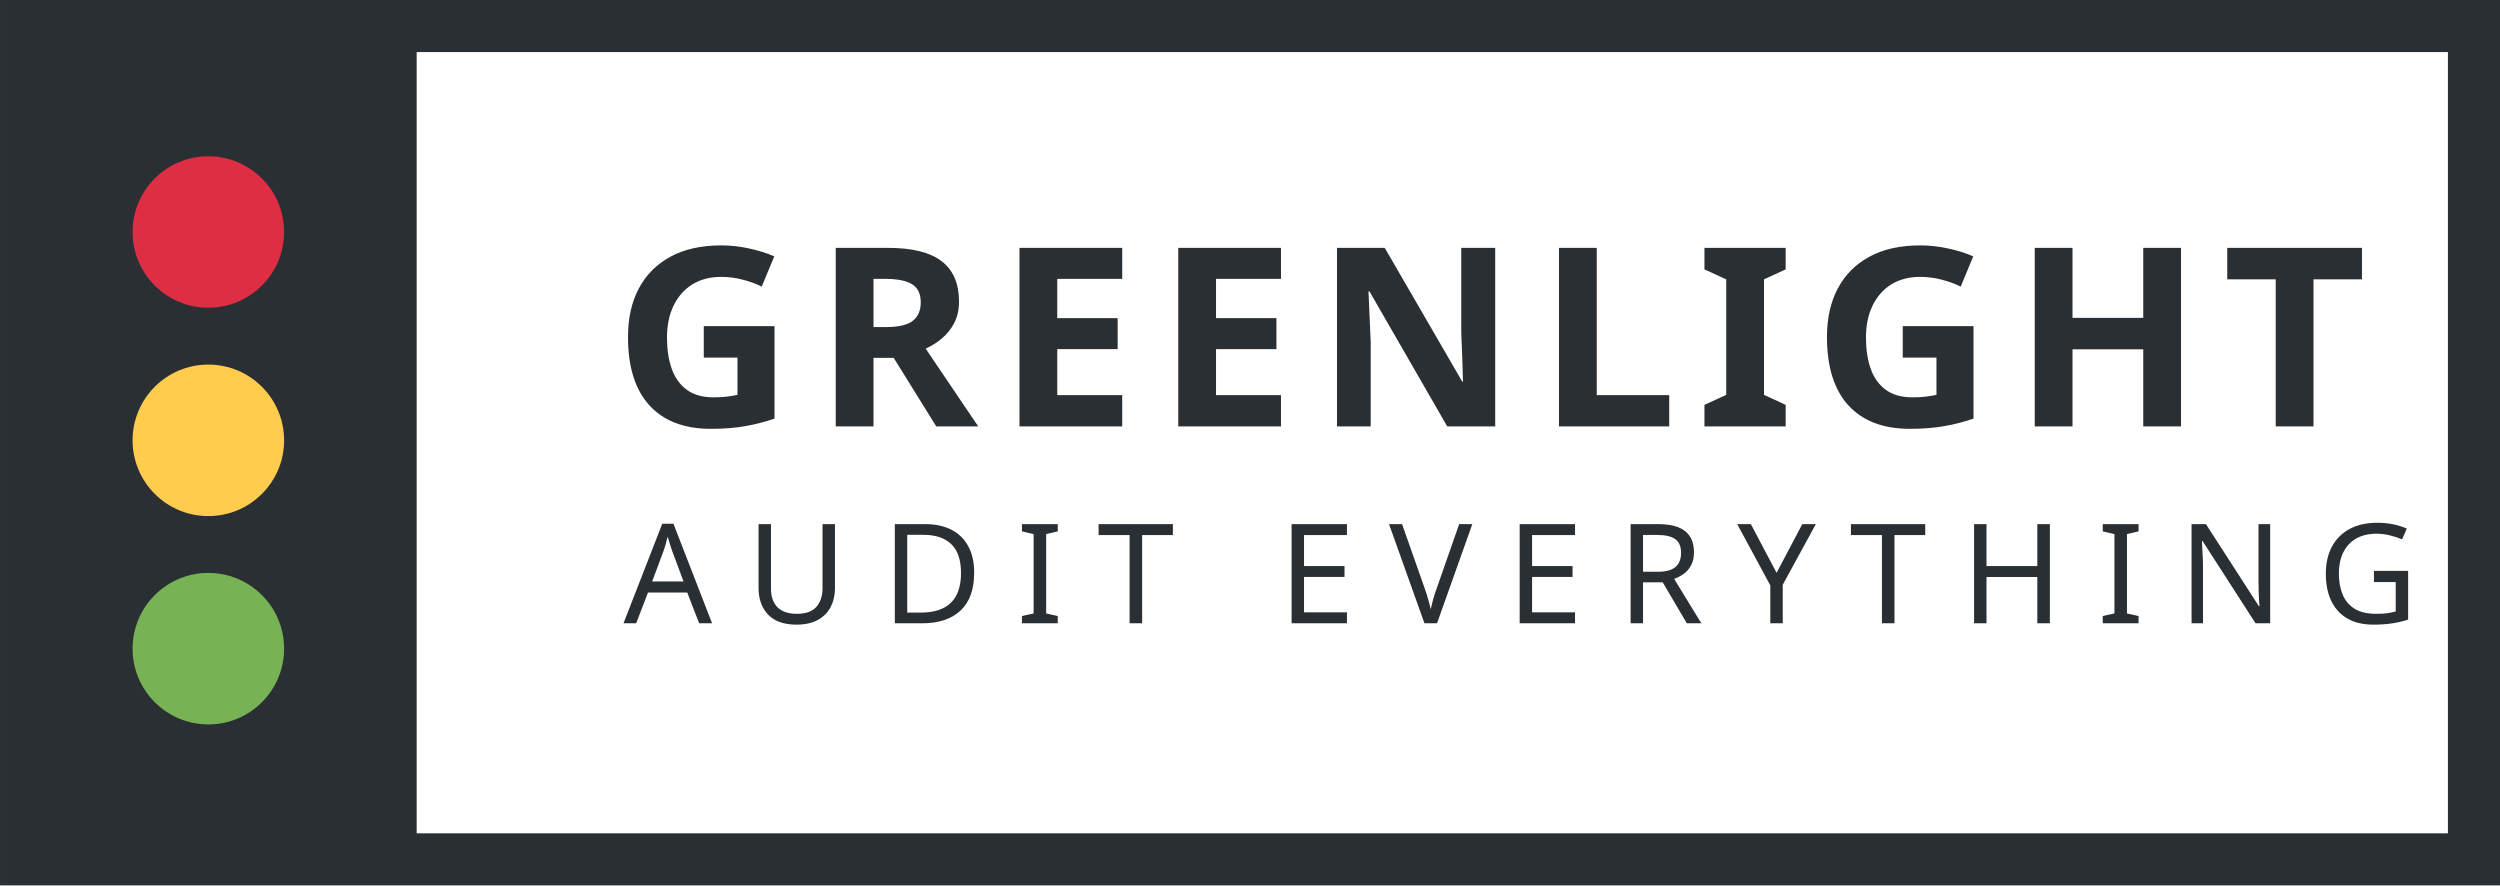
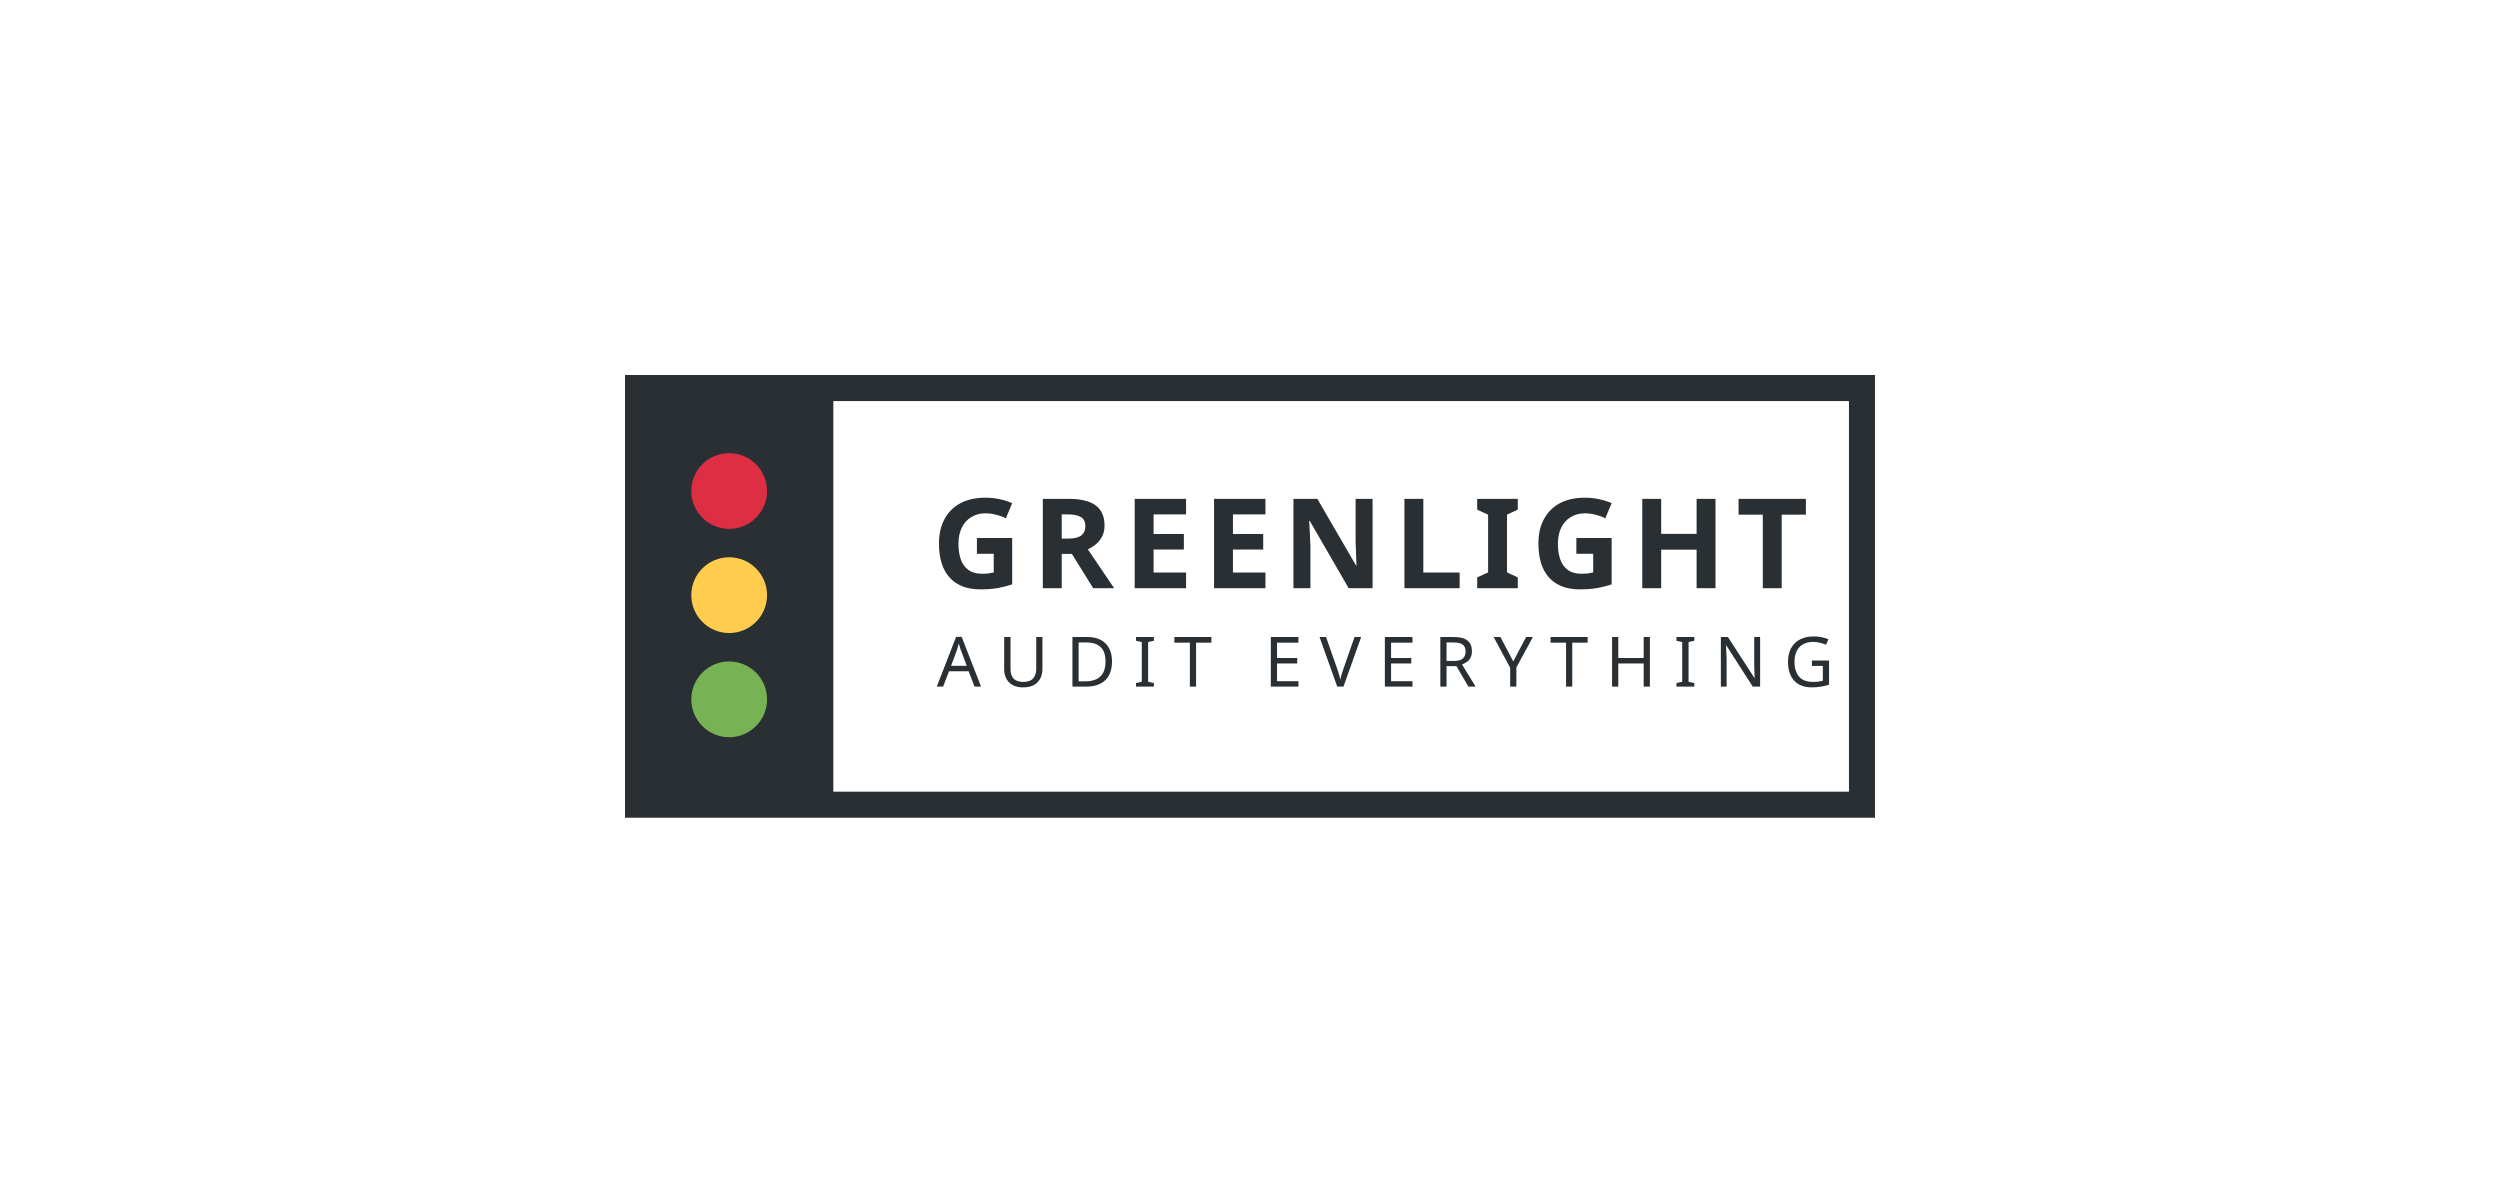
- <svg xmlns="http://www.w3.org/2000/svg" width="317.5mm" height="112.448mm" viewBox="0 0 317.5 112.448" version="1.1" id="svg8">
+ <svg xmlns="http://www.w3.org/2000/svg" width="1000" height="477.083" viewBox="0 0 264.583 126.228" version="1.1" id="svg8">
  <defs id="defs2" />
-   <g id="layer1" transform="translate(-5.291668,-191.1667)">
-     <path style="fill:#292f33;fill-opacity:1;stroke-width:0.257" d="M 5.292,191.167 V 303.615 H 322.792 V 191.167 Z m 52.917,6.615 H 316.177 v 99.219 H 58.208 Z" id="rect10" />
-     <path style="fill:#77b255;stroke-width:0.169" d="m 31.75,263.927 c 5.316,0 9.623,4.308 9.623,9.621 0,5.313 -4.308,9.621 -9.623,9.621 -5.313,0 -9.621,-4.309 -9.621,-9.621 0,-5.314 4.308,-9.621 9.621,-9.621" id="path4917" />
-     <path style="fill:#ffcc4d;stroke-width:0.169" d="m 31.75,237.468 c 5.316,0 9.623,4.308 9.623,9.621 0,5.313 -4.308,9.621 -9.623,9.621 -5.313,0 -9.621,-4.308 -9.621,-9.621 0,-5.312 4.308,-9.621 9.621,-9.621" id="path4919" />
-     <path style="fill:#dd2e44;stroke-width:0.169" d="m 31.75,211.01 c 5.316,0 9.623,4.308 9.623,9.621 0,5.313 -4.308,9.621 -9.623,9.621 -5.313,0 -9.621,-4.308 -9.621,-9.622 0,-5.313 4.308,-9.621 9.621,-9.621" id="path4921" />
+   <g id="layer1" transform="translate(60.85417,-217.0738)">
+     <path style="fill:#292f33;fill-opacity:1;stroke-width:0.107" d="m 5.292,256.761 v 46.853 H 137.583 v -46.853 z m 22.049,2.756 H 134.827 v 41.341 H 27.34 Z" id="rect10" />
+     <path style="fill:#77b255;stroke-width:0.07" d="m 16.316,287.078 c 2.215,0 4.01,1.795 4.01,4.009 0,2.214 -1.795,4.009 -4.01,4.009 -2.214,0 -4.009,-1.796 -4.009,-4.009 0,-2.214 1.795,-4.009 4.009,-4.009" id="path4917" />
+     <path style="fill:#ffcc4d;stroke-width:0.07" d="m 16.316,276.053 c 2.215,0 4.01,1.795 4.01,4.009 0,2.214 -1.795,4.009 -4.01,4.009 -2.214,0 -4.009,-1.795 -4.009,-4.009 0,-2.213 1.795,-4.009 4.009,-4.009" id="path4919" />
+     <path style="fill:#dd2e44;stroke-width:0.07" d="m 16.316,265.03 c 2.215,0 4.01,1.795 4.01,4.009 0,2.214 -1.795,4.009 -4.01,4.009 -2.214,0 -4.009,-1.795 -4.009,-4.009 0,-2.214 1.795,-4.009 4.009,-4.009" id="path4921" />
    <flowRoot xml:space="preserve" id="flowRoot4963" style="font-style:normal;font-weight:normal;font-size:40px;line-height:1.25;font-family:sans-serif;letter-spacing:0px;word-spacing:0px;fill:#000000;fill-opacity:1;stroke:none" transform="matrix(0.2645833,0,0,0.2645833,5.291666,196.4583)">
      <flowRegion id="flowRegion4965">
        <rect id="rect4967" width="560" height="100" x="260" y="60" />
      </flowRegion>
      <flowPara id="flowPara4969" />
    </flowRoot>
-     <text xml:space="preserve" style="font-style:normal;font-weight:normal;font-size:14.281px;line-height:1.25;font-family:sans-serif;letter-spacing:0px;word-spacing:0px;fill:#000000;fill-opacity:1;stroke:none;stroke-width:0.357" x="83.203" y="245.316" id="text4983">
-       <tspan x="83.203" y="245.316" id="tspan4981" style="font-style:normal;font-variant:normal;font-weight:bold;font-stretch:normal;font-size:31.75px;font-family:'Source Sans Pro';-inkscape-font-specification:'Source Sans Pro, Bold';font-variant-ligatures:normal;font-variant-caps:normal;font-variant-numeric:normal;font-feature-settings:normal;text-align:start;letter-spacing:2.381px;writing-mode:lr-tb;text-anchor:start;fill:#292f33;fill-opacity:1;stroke-width:0.357">
-         <tspan x="83.203" y="245.316" style="font-style:normal;font-variant:normal;font-weight:bold;font-stretch:normal;font-size:31.75px;font-family:'Source Sans Pro';-inkscape-font-specification:'Source Sans Pro, Bold';font-variant-ligatures:normal;font-variant-caps:normal;font-variant-numeric:normal;font-feature-settings:normal;text-align:start;letter-spacing:2.381px;writing-mode:lr-tb;text-anchor:start;fill:#292f33;fill-opacity:1;stroke-width:0.357" id="tspan4979">GREENLIGHT</tspan>
+     <text xml:space="preserve" style="font-style:normal;font-weight:normal;font-size:5.951px;line-height:1.25;font-family:sans-serif;letter-spacing:0px;word-spacing:0px;fill:#000000;fill-opacity:1;stroke:none;stroke-width:0.149" x="37.755" y="279.324" id="text4983">
+       <tspan x="37.755" y="279.324" id="tspan4981" style="font-style:normal;font-variant:normal;font-weight:bold;font-stretch:normal;font-size:13.229px;font-family:'Source Sans Pro';-inkscape-font-specification:'Source Sans Pro, Bold';font-variant-ligatures:normal;font-variant-caps:normal;font-variant-numeric:normal;font-feature-settings:normal;text-align:start;letter-spacing:0.992px;writing-mode:lr-tb;text-anchor:start;fill:#292f33;fill-opacity:1;stroke-width:0.149">
+         <tspan x="37.755" y="279.324" style="font-style:normal;font-variant:normal;font-weight:bold;font-stretch:normal;font-size:13.229px;font-family:'Source Sans Pro';-inkscape-font-specification:'Source Sans Pro, Bold';font-variant-ligatures:normal;font-variant-caps:normal;font-variant-numeric:normal;font-feature-settings:normal;text-align:start;letter-spacing:0.992px;writing-mode:lr-tb;text-anchor:start;fill:#292f33;fill-opacity:1;stroke-width:0.149" id="tspan4979">GREENLIGHT</tspan>
      </tspan>
    </text>
-     <text xml:space="preserve" style="font-style:normal;font-weight:normal;font-size:10.583px;line-height:1.25;font-family:sans-serif;letter-spacing:4.313px;word-spacing:0px;fill:#000000;fill-opacity:1;stroke:none;stroke-width:0.265" x="84.477" y="270.324" id="text4987">
-       <tspan id="tspan4985" x="84.477" y="270.324" style="font-style:normal;font-variant:normal;font-weight:200;font-stretch:normal;font-size:17.639px;font-family:'Source Sans Pro';-inkscape-font-specification:'Source Sans Pro Ultra-Light';font-variant-ligatures:normal;font-variant-caps:normal;font-variant-numeric:normal;font-feature-settings:normal;text-align:start;letter-spacing:4.286px;writing-mode:lr-tb;text-anchor:start;fill:#292f33;fill-opacity:1;stroke-width:0.265">AUDIT EVERYTHING</tspan>
+     <text xml:space="preserve" style="font-style:normal;font-weight:normal;font-size:4.41px;line-height:1.25;font-family:sans-serif;letter-spacing:1.797px;word-spacing:0px;fill:#000000;fill-opacity:1;stroke:none;stroke-width:0.11" x="38.286" y="289.744" id="text4987">
+       <tspan id="tspan4985" x="38.286" y="289.744" style="font-style:normal;font-variant:normal;font-weight:200;font-stretch:normal;font-size:7.35px;font-family:'Source Sans Pro';-inkscape-font-specification:'Source Sans Pro Ultra-Light';font-variant-ligatures:normal;font-variant-caps:normal;font-variant-numeric:normal;font-feature-settings:normal;text-align:start;letter-spacing:1.786px;writing-mode:lr-tb;text-anchor:start;fill:#292f33;fill-opacity:1;stroke-width:0.11">AUDIT EVERYTHING</tspan>
    </text>
  </g>
</svg>
